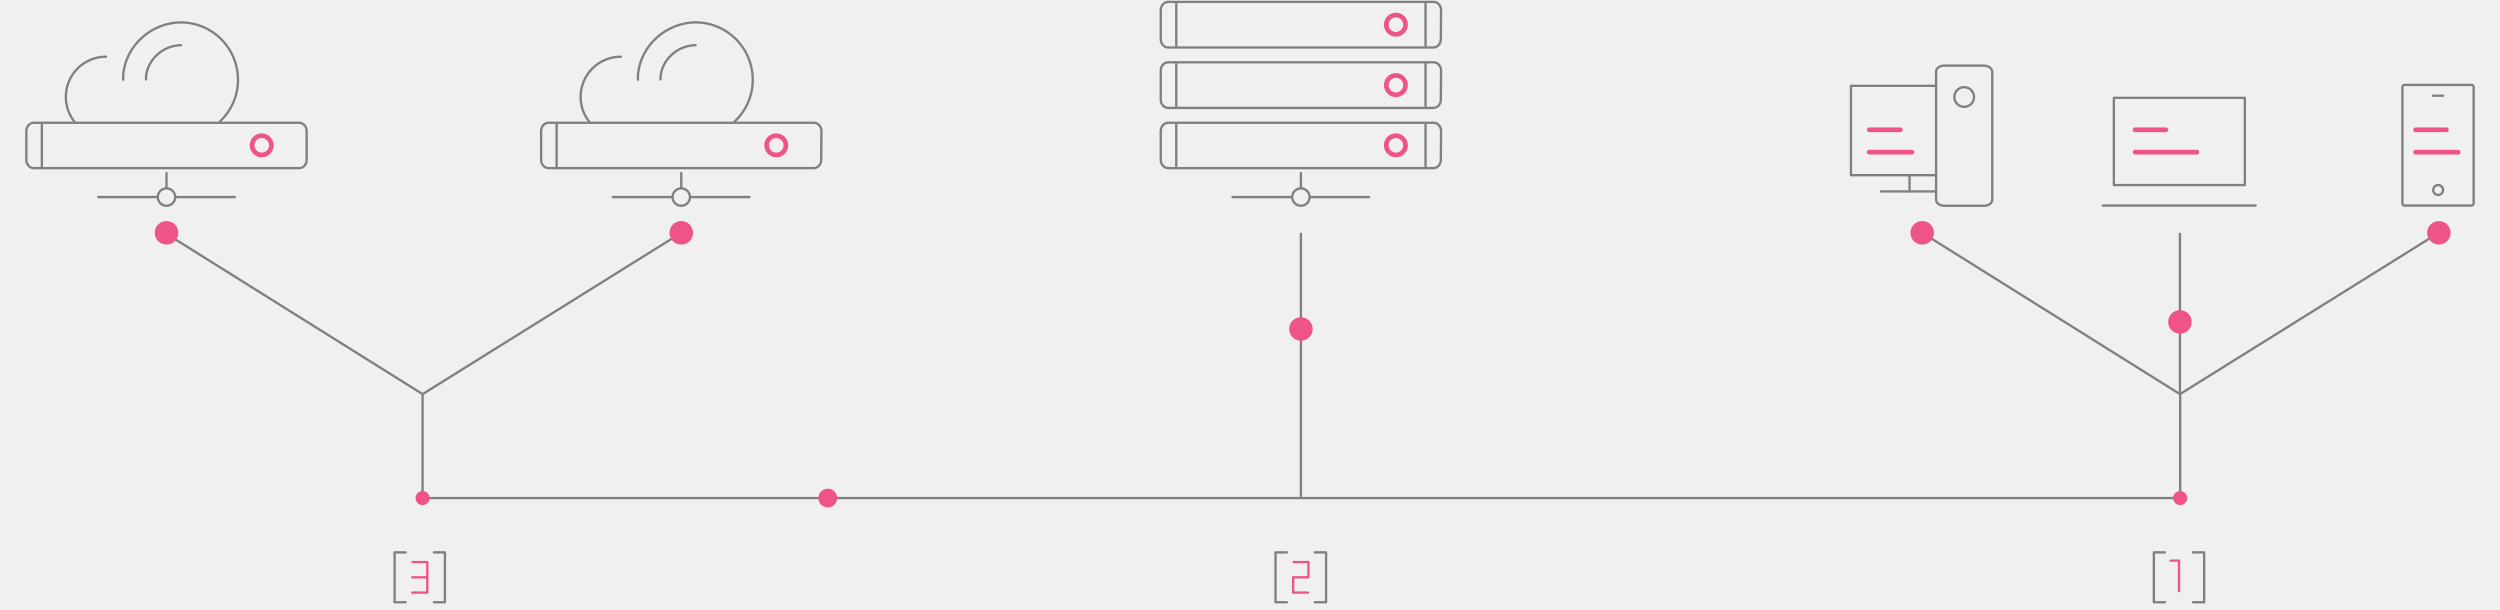
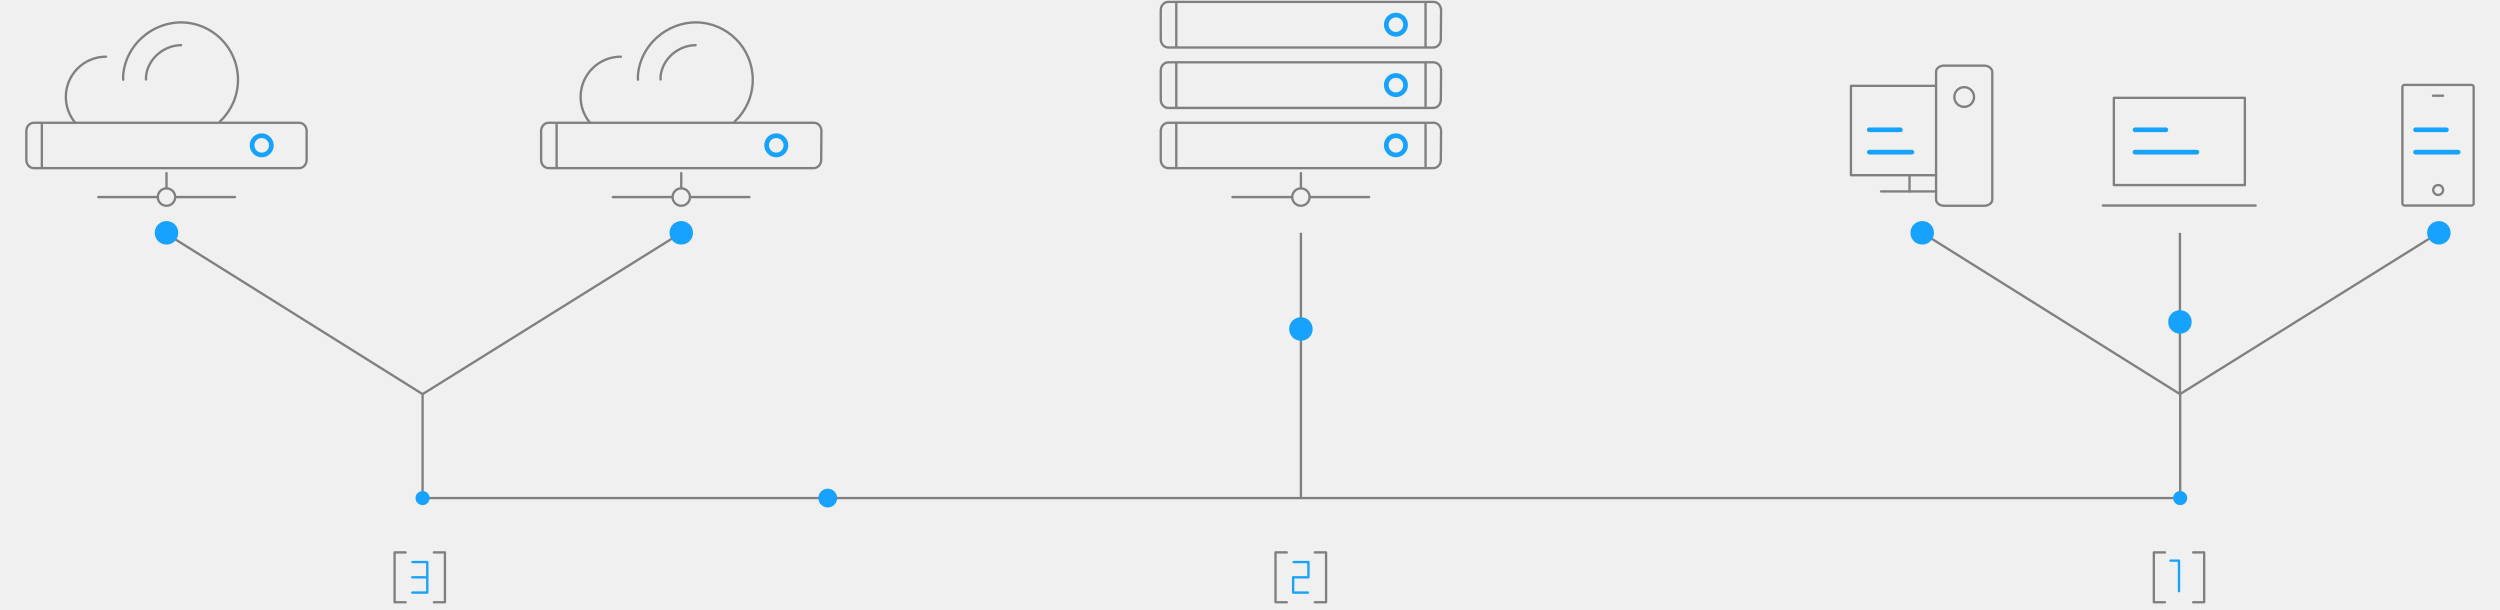
<svg xmlns="http://www.w3.org/2000/svg" version="1.1" id="Layer_1" x="0px" y="0px" viewBox="0 0 1063.1 259" style="enable-background:new 0 0 1063.1 259;" xml:space="preserve">
  <style type="text/css">
	.balancingrtl0{fill:none;stroke:#808080;stroke-linecap:round;stroke-linejoin:round;stroke-miterlimit:10;}
- 	.balancingrtl1{fill:#FFFFFF;stroke:#EE5586;stroke-width:2;stroke-linecap:round;stroke-linejoin:round;stroke-miterlimit:10;}
+ 	.balancingrtl1{fill:#FFFFFF;stroke:#17A2FF;stroke-width:2;stroke-linecap:round;stroke-linejoin:round;stroke-miterlimit:10;}
	.balancingrtl2{fill:none;stroke:#808080;stroke-miterlimit:10;}
- 	.balancingrtl3{fill:none;stroke:#EE5586;stroke-linecap:round;stroke-linejoin:round;stroke-miterlimit:10;}
- 	.balancingrtl4{fill:none;stroke:#EE5586;stroke-width:2;stroke-linecap:round;stroke-linejoin:round;stroke-miterlimit:10;}
- 	.balancingrtl5{fill:#EE5586;}
+ 	.balancingrtl3{fill:none;stroke:#17A2FF;stroke-linecap:round;stroke-linejoin:round;stroke-miterlimit:10;}
+ 	.balancingrtl4{fill:none;stroke:#17A2FF;stroke-width:2;stroke-linecap:round;stroke-linejoin:round;stroke-miterlimit:10;}
+ 	.balancingrtl5{fill:#17A2FF;}
</style>
  <path class="balancingrtl0" d="M898.9,41.6h55.7v37.1h-55.7V41.6z M894.2,87.4h65" />
  <path id="svg-concept" class="balancingrtl1" d="M907.9,55.2H921 M907.9,64.7h26.3 M1027.2,55.2h13.1 M1027.2,64.7h18.1 M794.9,55.2h13.2   M794.9,64.7H813" />
  <circle class="balancingrtl0" cx="553.2" cy="83.8" r="3.7" />
  <path class="balancingrtl0" d="M553.2,73.6v6.3 M524.1,83.8h25.3 M557,83.8h25.2" />
  <circle class="balancingrtl0" cx="70.8" cy="83.8" r="3.7" />
  <path class="balancingrtl0" d="M70.8,73.6v6.3 M41.8,83.8H67 M74.6,83.8h25.3" />
  <path class="balancingrtl0" d="M52.4,33.9c0-0.8-0.1-1.5,0-2.3C53.6,19.2,64.5,9.5,77.2,9.5h-0.4c13.5,0,24.4,10.9,24.4,24.4  c0,7-2.9,13.3-7.7,17.8" />
  <path class="balancingrtl0" d="M77,19.2c-7.6,0.1-14.2,6-14.9,13.3v1.3" />
  <path class="balancingrtl0" d="M45.1,24.1c-9.4,0-17.1,7.6-17.1,17.1c0,4.2,1.5,8,4,11" />
  <polyline class="balancingrtl0" points="823.3,74.5 787.1,74.5 787.1,36.5 823.3,36.5 " />
  <line class="balancingrtl0" x1="812" y1="74.5" x2="812" y2="81.4" />
  <line class="balancingrtl0" x1="823.3" y1="81.4" x2="799.9" y2="81.4" />
  <path class="balancingrtl0" d="M843.7,27.9h-17c-1.9,0-3.4,1.2-3.4,2.6v54.4c0,1.4,1.5,2.6,3.4,2.6h17.1c1.9,0,3.4-1.2,3.4-2.6V30.5  C847.1,29.1,845.6,27.9,843.7,27.9z" />
  <path class="balancingrtl0" d="M835.8,37.1c2.3,0.3,3.9,2.4,3.6,4.7s-2.4,3.9-4.7,3.6c-2.3-0.3-3.9-2.4-3.6-4.7S833.5,36.8,835.8,37.1z" />
  <path class="balancingrtl0" d="M1021.6,86.5V37c0-0.5,0.4-0.9,0.9-0.9h28.5c0.5,0,0.9,0.4,0.9,0.9v49.5c0,0.5-0.4,0.9-0.9,0.9h-28.5  C1022,87.4,1021.6,87,1021.6,86.5" />
  <line class="balancingrtl0" x1="1034.6" y1="40.7" x2="1038.9" y2="40.7" />
  <path class="balancingrtl0" d="M1038.9,80.8c0,1.2-1,2.1-2.1,2.1c-1.2,0-2.1-1-2.1-2.1c0-1.2,1-2.1,2.1-2.1  C1037.9,78.6,1038.9,79.6,1038.9,80.8z" />
  <line class="balancingrtl2" x1="179.7" y1="211.8" x2="926.6" y2="211.8" />
  <line class="balancingrtl2" x1="927" y1="99" x2="927" y2="167.6" />
  <path class="balancingrtl0" d="M915.9,256.1v-21.2 M915.9,234.9h4.7 M915.9,256.1h4.7 M932.6,234.9h4.7 M937.3,234.9v21.2 M937.3,256.1h-4.7" />
  <path id="svg-concept" class="balancingrtl3" d="M926.6,251.4v-13 M926.6,238.4H923" />
  <path class="balancingrtl0" d="M167.8,256.1v-21.2 M167.8,234.9h4.7 M167.8,256.1h4.7 M184.5,234.9h4.7 M189.2,234.9v21.2 M189.2,256.1h-4.7" />
  <path id="svg-concept" class="balancingrtl3" d="M181.7,252v-13 M175.3,245.5h6.4 M181.7,239h-6.3 M175.3,252h6.2" />
  <path class="balancingrtl0" d="M542.4,256.1v-21.2 M542.4,234.9h4.8 M542.4,256.1h4.8 M559.1,234.9h4.8 M563.9,234.9v21.2 M563.9,256.1h-4.8" />
  <path id="svg-concept" class="balancingrtl3" d="M556.4,245.5V239 M550,245.5h6.4 M556.4,239h-6.3 M549.9,245.5v6.5 M549.9,252h6.3" />
  <line class="balancingrtl2" x1="179.7" y1="167.6" x2="179.7" y2="211.8" />
  <line class="balancingrtl2" x1="1037" y1="99" x2="927" y2="167.6" />
  <line class="balancingrtl2" x1="553.2" y1="99" x2="553.2" y2="211.8" />
  <line class="balancingrtl2" x1="927.1" y1="167.6" x2="927.1" y2="211.8" />
  <line class="balancingrtl2" x1="817.4" y1="99" x2="927" y2="167.6" />
  <line class="balancingrtl2" x1="289.7" y1="99" x2="179.7" y2="167.6" />
  <line class="balancingrtl2" x1="70.1" y1="99" x2="179.7" y2="167.6" />
  <path class="balancingrtl0" d="M612.7,16.7c0,1.9-1.4,3.5-3.2,3.5H496.8c-1.8,0-3.2-1.6-3.2-3.5V4.3c0-1.9,1.4-3.5,3.2-3.5h112.8  c1.8,0,3.2,1.6,3.2,3.5L612.7,16.7L612.7,16.7z M500.2,0.9v19.2 M606.2,0.9v19.3" />
  <g>
    <path id="svg-concept" class="balancingrtl4" d="M597.7,10.5c0,2.3-1.9,4.1-4.1,4.1c-2.3,0-4.1-1.9-4.1-4.1s1.8-4.1,4.1-4.1   S597.7,8.2,597.7,10.5z" />
  </g>
  <path class="balancingrtl0" d="M612.7,42.4c0,1.9-1.4,3.5-3.2,3.5H496.8c-1.8,0-3.2-1.6-3.2-3.5V30c0-1.9,1.4-3.5,3.2-3.5h112.8  c1.8,0,3.2,1.6,3.2,3.5L612.7,42.4L612.7,42.4z M500.2,26.5v19.3 M606.2,26.5v19.3" />
  <g>
    <path id="svg-concept" class="balancingrtl4" d="M597.7,36.2c0,2.3-1.9,4.1-4.1,4.1c-2.3,0-4.1-1.9-4.1-4.1c0-2.3,1.8-4.1,4.1-4.1   S597.7,33.9,597.7,36.2z" />
  </g>
  <path class="balancingrtl0" d="M612.7,68c0,1.9-1.4,3.5-3.2,3.5H496.8c-1.8,0-3.2-1.6-3.2-3.5V55.7c0-1.9,1.4-3.5,3.2-3.5h112.8  c1.8,0,3.2,1.6,3.2,3.5L612.7,68L612.7,68z M500.2,52.2v19.2 M606.2,52.2v19.3" />
  <g>
    <path id="svg-concept" class="balancingrtl4" d="M597.7,61.8c0,2.3-1.9,4.1-4.1,4.1c-2.3,0-4.1-1.9-4.1-4.1c0-2.3,1.8-4.1,4.1-4.1   S597.7,59.6,597.7,61.8z" />
  </g>
  <g>
    <path class="balancingrtl0" d="M130.4,68c0,1.9-1.4,3.5-3.2,3.5H14.4c-1.8,0-3.2-1.6-3.2-3.5V55.7c0-1.9,1.4-3.5,3.2-3.5h112.8   c1.8,0,3.2,1.6,3.2,3.5L130.4,68L130.4,68z M17.8,52.2v19.2" />
    <path id="svg-concept" class="balancingrtl4" d="M115.4,61.8c0,2.3-1.9,4.1-4.1,4.1c-2.3,0-4.1-1.9-4.1-4.1c0-2.3,1.8-4.1,4.1-4.1   C113.5,57.7,115.4,59.6,115.4,61.8z" />
  </g>
  <g>
    <circle class="balancingrtl0" cx="289.7" cy="83.8" r="3.7" />
    <path class="balancingrtl0" d="M289.7,73.6v6.3 M260.6,83.8h25.3 M293.5,83.8h25.2" />
  </g>
  <path class="balancingrtl0" d="M271.3,33.9c0-0.8-0.1-1.5,0-2.3c1.2-12.4,12.1-22.1,24.8-22.1h-0.4c13.5,0,24.4,10.9,24.4,24.4  c0,7-2.9,13.3-7.7,17.8" />
  <path class="balancingrtl0" d="M295.8,19.2c-7.6,0.1-14.2,6-14.9,13.3v1.3 M264,24.1c-9.4,0-17.1,7.6-17.1,17.1c0,4.2,1.5,8,4,11" />
  <g>
    <path class="balancingrtl0" d="M349.2,68c0,1.9-1.4,3.5-3.2,3.5H233.3c-1.8,0-3.2-1.6-3.2-3.5V55.7c0-1.9,1.4-3.5,3.2-3.5h112.8   c1.8,0,3.2,1.6,3.2,3.5L349.2,68L349.2,68z M236.7,52.2v19.2" />
    <path id="svg-concept" class="balancingrtl4" d="M334.2,61.8c0,2.3-1.9,4.1-4.1,4.1c-2.3,0-4.1-1.9-4.1-4.1c0-2.3,1.8-4.1,4.1-4.1   S334.2,59.6,334.2,61.8z" />
  </g>
  <circle id="svg-ico" class="balancingrtl5" cx="179.7" cy="211.8" r="3" />
  <circle id="svg-ico" class="balancingrtl5" cx="927.1" cy="211.8" r="3" />
  <g>
    <path id="svg-ico" class="balancingrtl5" d="M822.4,99c0,2.8-2.2,5-5,5s-5-2.2-5-5s2.2-5,5-5S822.4,96.2,822.4,99z" />
    <animateMotion accumulate="none" additive="replace" begin="0s" calcMode="paced" dur="4s" fill="remove" path="M0 0 105 66 0 0" repeatCount="indefinite" restart="always">
		</animateMotion>
  </g>
  <g>
    <path id="svg-ico" class="balancingrtl5" d="M932,136.9c0,2.8-2.2,5-5,5s-5-2.2-5-5s2.2-5,5-5S932,134.1,932,136.9z" />
    <animateMotion accumulate="none" additive="replace" begin="0s" calcMode="paced" dur="3s" fill="remove" path="M0, 67 0 -35 0 67" repeatCount="indefinite" restart="always">
		</animateMotion>
  </g>
  <g>
    <path id="svg-ico" class="balancingrtl5" d="M1042.1,99c0,2.8-2.3,5-5,5s-5-2.2-5-5s2.3-5,5-5S1042.1,96.2,1042.1,99z" />
    <animateMotion accumulate="none" additive="replace" begin="0s" calcMode="paced" dur="3s" fill="remove" path="M0 0 -105 66 0 0" repeatCount="indefinite" restart="always">
		</animateMotion>
  </g>
  <g>
    <path id="svg-ico" class="balancingrtl5" d="M356,211.8c0,2.2-1.8,4-4,4s-4-1.8-4-4s1.8-4,4-4S356,209.6,356,211.8z" />
    <animateMotion accumulate="none" additive="replace" begin="0s" calcMode="paced" dur="12s" fill="remove" path="M570, 0 -165 0 570 0" repeatCount="indefinite" restart="always">
		</animateMotion>
  </g>
  <g>
    <path id="svg-ico" class="balancingrtl5" d="M558.2,139.9c0,2.8-2.2,5-5,5s-5-2.2-5-5s2.2-5,5-5S558.2,137.1,558.2,139.9z" />
    <animateMotion accumulate="none" additive="replace" begin="0s" calcMode="paced" dur="4s" fill="remove" path="M0, 67 0 -35 0 67" repeatCount="indefinite" restart="always">
		</animateMotion>
  </g>
  <g>
    <path id="svg-ico" class="balancingrtl5" d="M75.8,99c0,2.8-2.2,5-5,5s-5-2.2-5-5s2.2-5,5-5S75.8,96.2,75.8,99z" />
    <animateMotion accumulate="none" additive="replace" begin="0s" calcMode="paced" dur="3s" fill="remove" path="M0 0 105 66 0 0" repeatCount="indefinite" restart="always">
		</animateMotion>
  </g>
  <g>
    <path id="svg-ico" class="balancingrtl5" d="M294.7,99c0,2.8-2.2,5-5,5s-5-2.2-5-5s2.2-5,5-5S294.7,96.2,294.7,99z" />
    <animateMotion accumulate="none" additive="replace" begin="0s" calcMode="paced" dur="4s" fill="remove" path="M0 0 -105 66 0 0" repeatCount="indefinite" restart="always">
		</animateMotion>
  </g>
</svg>
